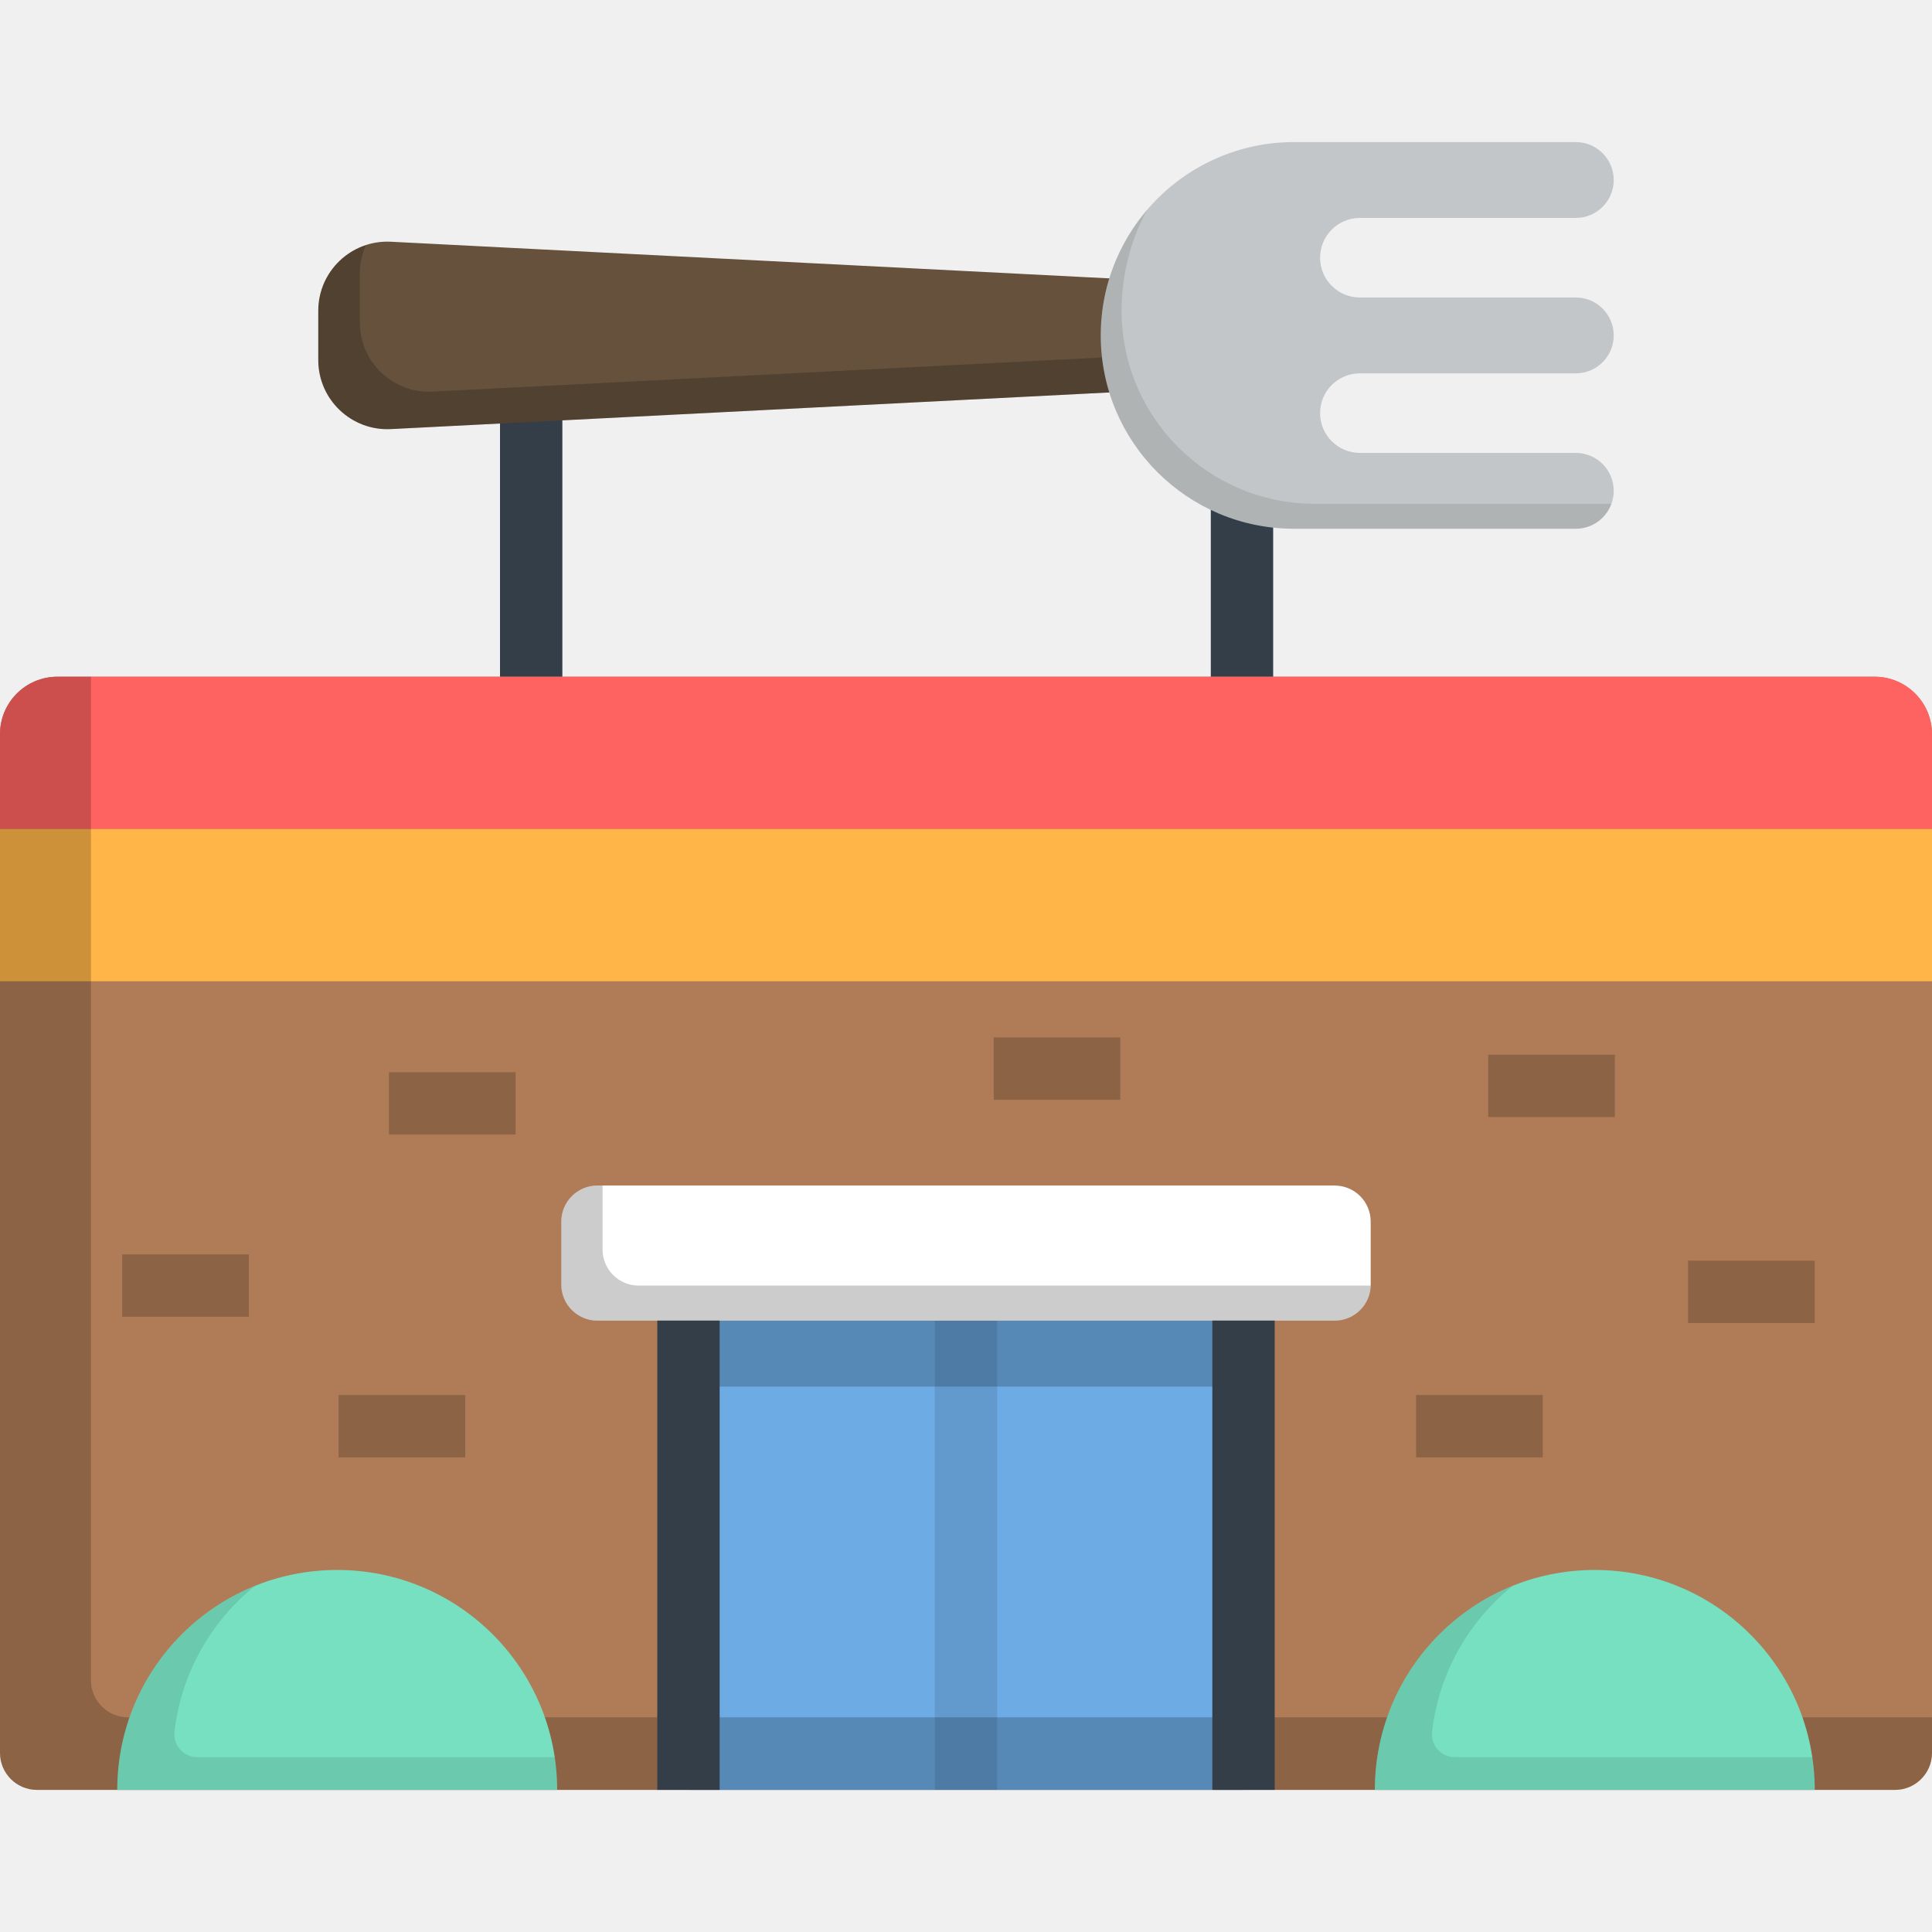
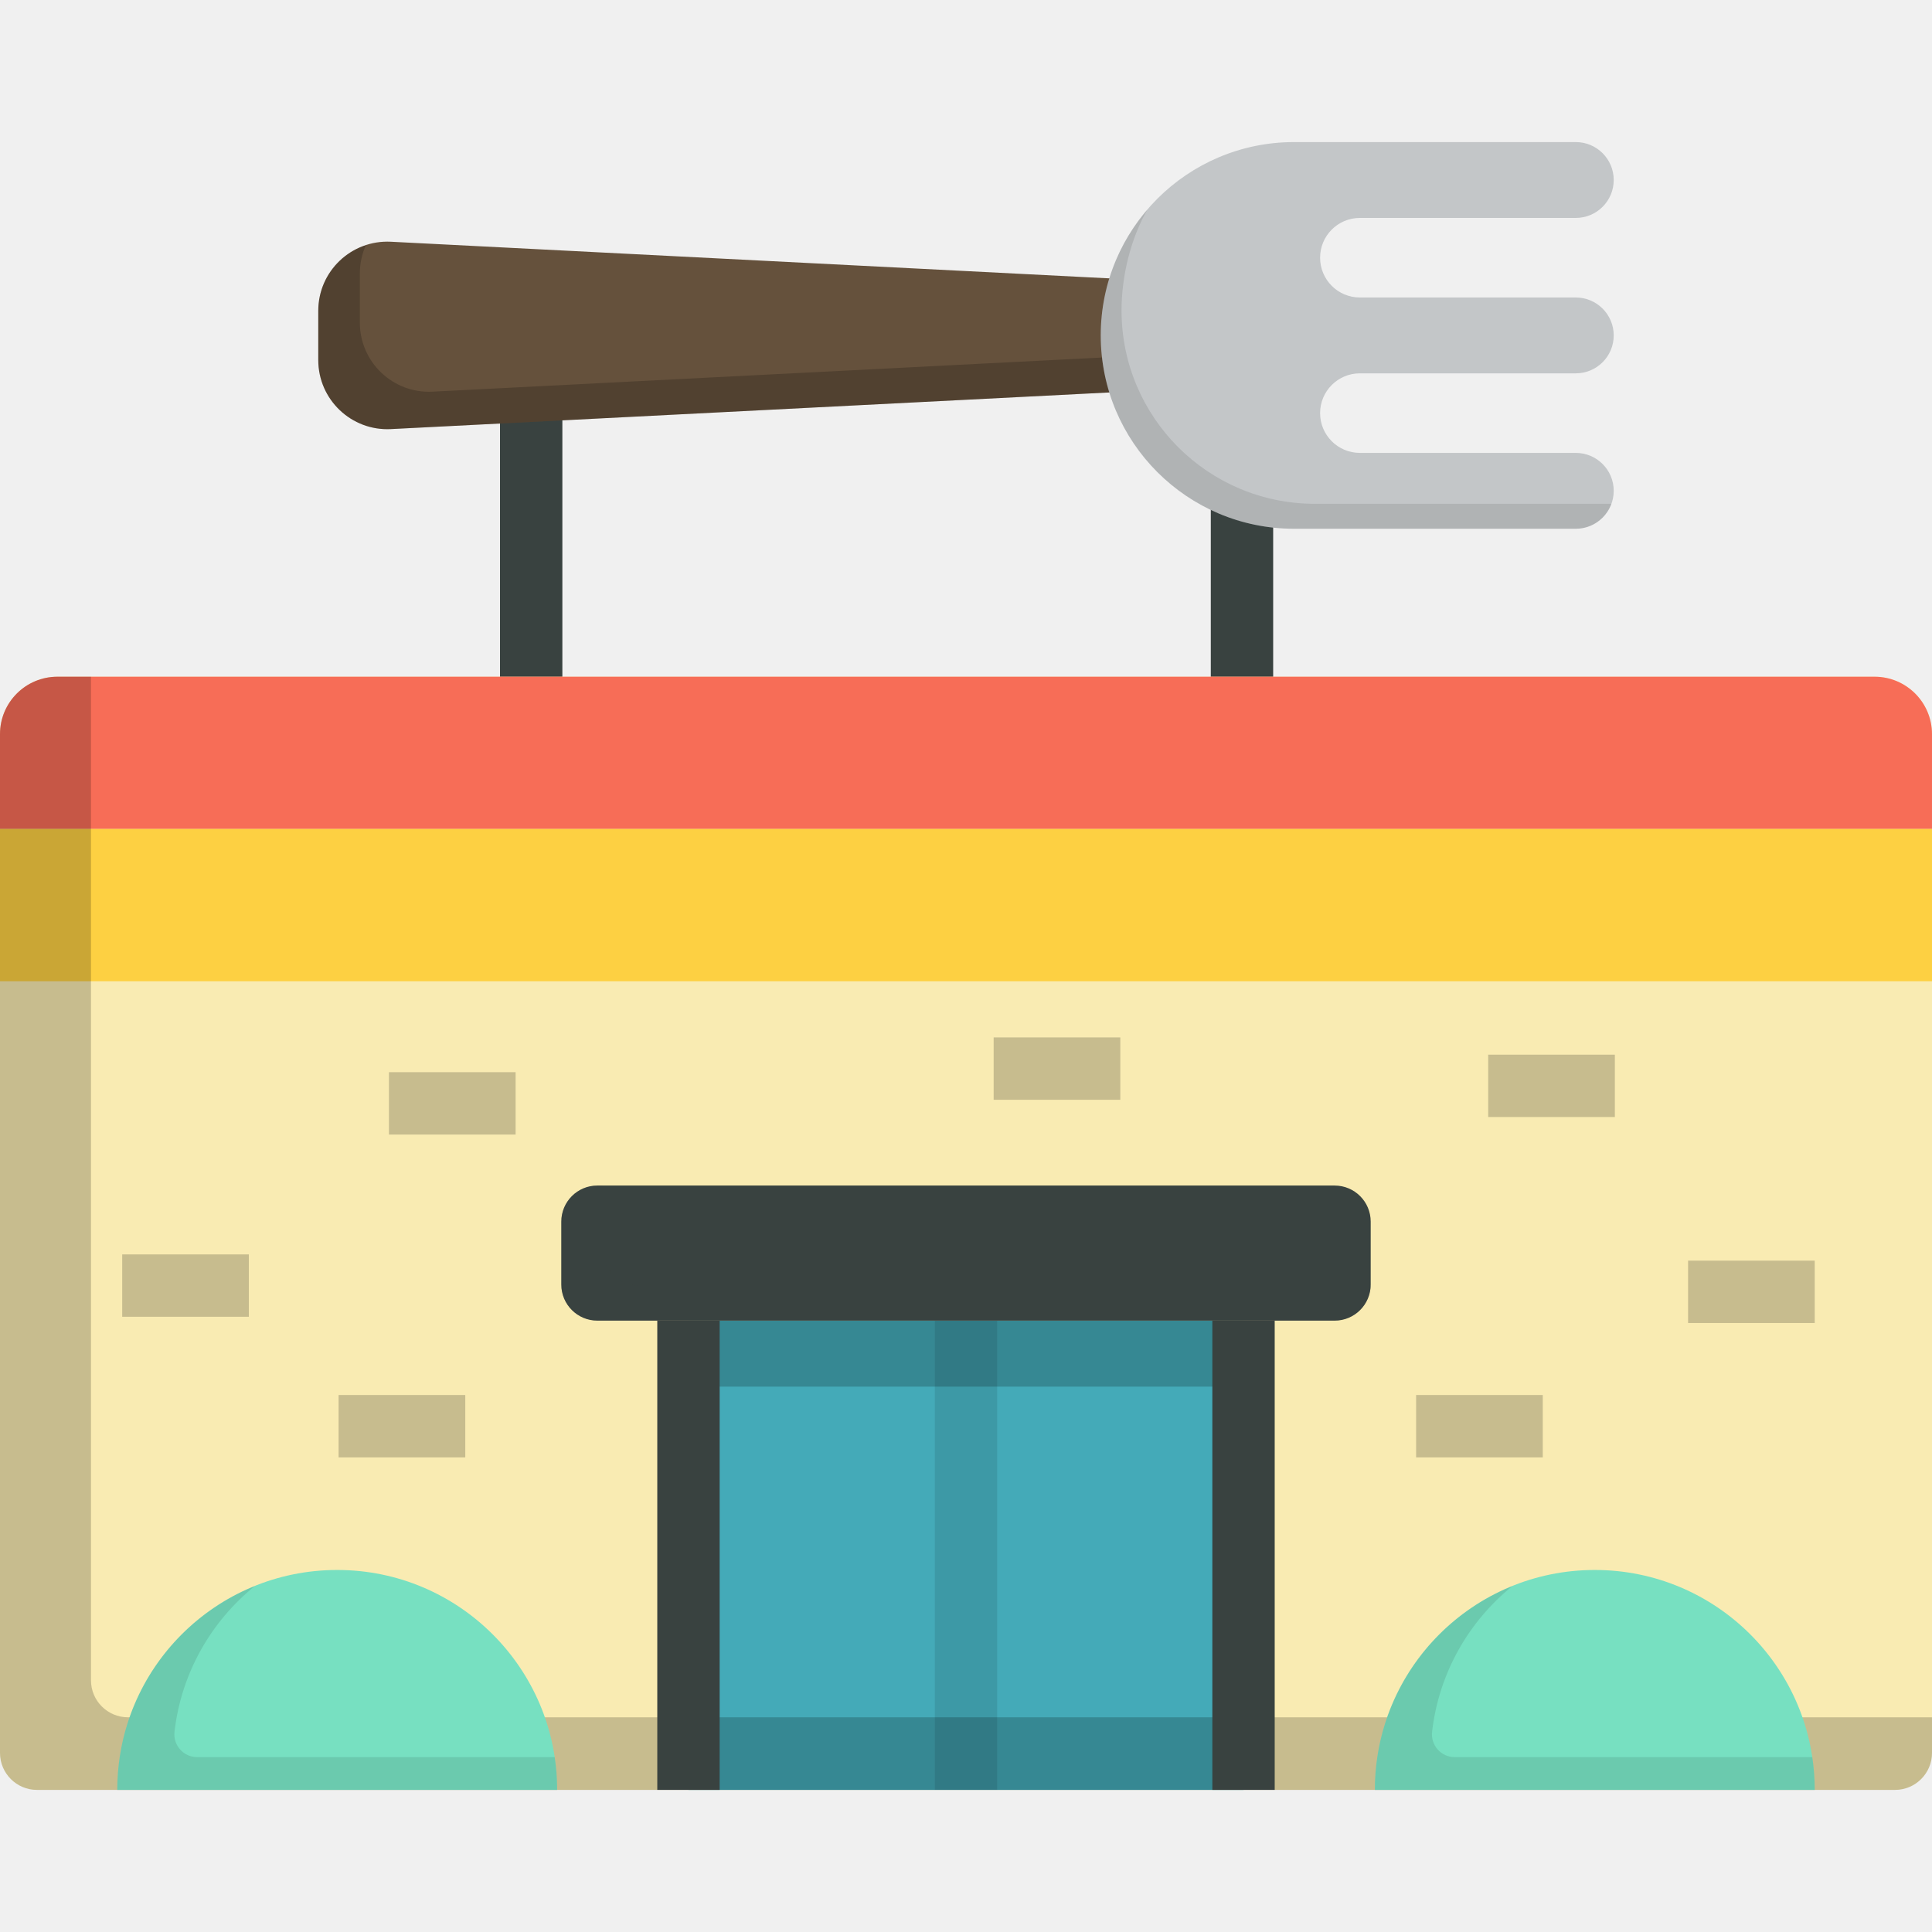
- <svg xmlns="http://www.w3.org/2000/svg" version="1.1" id="Layer_1" viewBox="0 0 512 512" xml:space="preserve">
-   <g>
-     <rect x="132.506" y="105.168" style="fill:#333E48;" width="16.527" height="89.028" />
-     <rect x="320.875" y="105.168" style="fill:#333E48;" width="16.527" height="89.028" />
+ <svg xmlns="http://www.w3.org/2000/svg" viewBox="0 0 512 512">
+   <g transform="matrix(1, 0, 0, 1, 7.105427357601002e-15, 0)">
+     <rect x="132.506" y="105.168" style="fill: rgb(57, 66, 64);" width="16.527" height="89.028" />
+     <rect x="320.875" y="105.168" style="fill: rgb(57, 66, 64);" width="16.527" height="89.028" />
  </g>
-   <path style="fill:#65513C;" d="M103.597,113.713l204.125-10.411V74.474L103.597,64.062c-10.47-0.534-19.251,7.811-19.251,18.294  v13.063C84.347,105.903,93.129,114.247,103.597,113.713z" />
-   <path style="opacity:0.2;enable-background:new    ;" d="M114.616,103.797c-10.47,0.534-19.251-7.811-19.251-18.294V72.44  c0-2.668,0.574-5.193,1.593-7.472c-7.289,2.394-12.612,9.233-12.612,17.388V95.42c0,10.483,8.782,18.828,19.251,18.294  l204.125-10.411v-9.355L114.616,103.797z" />
-   <path style="fill:#C3C6C8;" d="M427.653,130.073c0-5.551-4.5-10.05-10.051-10.05h-57.22c-5.822,0-10.542-4.72-10.542-10.542  s4.72-10.542,10.542-10.542h57.22c5.551,0,10.051-4.5,10.051-10.05c0-5.551-4.5-10.051-10.051-10.051h-57.22  c-5.822,0-10.542-4.72-10.542-10.542l0,0c0-5.822,4.72-10.542,10.542-10.542h57.22c5.551,0,10.051-4.5,10.051-10.05  c0-5.551-4.5-10.051-10.051-10.051h-74.657c-28.297,0-51.236,22.939-51.236,51.236c0,28.296,22.939,51.236,51.236,51.236h74.657  C423.153,140.123,427.653,135.623,427.653,130.073z" />
-   <path style="opacity:0.1;enable-background:new    ;" d="M348.454,133.512c-28.297,0-51.236-22.939-51.236-51.235  c0-9.308,2.504-19.143,6.843-26.734c-7.693,8.963-12.353,20.606-12.353,33.345c0,28.296,22.939,51.235,51.236,51.235h74.657  c4.34,0,8.027-2.757,9.434-6.611H348.454z" />
-   <path style="fill:#B07C57;" d="M496.784,179.336H15.216C6.813,179.336,0,186.149,0,194.553v269.984c0,5.415,4.391,9.806,9.806,9.806  h492.387c5.416,0,9.806-4.391,9.806-9.806V194.554C512,186.149,505.187,179.336,496.784,179.336z" />
-   <rect x="182.452" y="349.983" style="fill:#6DABE4;" width="147.094" height="124.364" />
-   <rect x="247.736" y="349.972" style="opacity:0.1;enable-background:new    ;" width="16.527" height="124.364" />
-   <rect x="182.452" y="349.983" style="opacity:0.2;enable-background:new    ;" width="147.094" height="17.487" />
-   <path style="fill:#FF6361;" d="M512,219.689H0v-25.136c0-8.404,6.813-15.216,15.216-15.216h481.567  c8.404,0,15.216,6.813,15.216,15.216V219.689z" />
-   <rect y="219.692" style="fill:#FFB547;" width="511.999" height="40.352" />
-   <path style="opacity:0.2;enable-background:new    ;" d="M33.917,455.104c-5.416,0-9.806-4.39-9.806-9.806v-265.96h-8.894  C6.813,179.337,0,186.15,0,194.554v269.984c0,5.415,4.391,9.806,9.806,9.806h492.387c5.416,0,9.806-4.391,9.806-9.806v-9.434  L33.917,455.104L33.917,455.104z" />
-   <path style="fill:#77E0C1;" d="M147.649,474.344c0-32.19-26.095-58.286-58.285-58.286s-58.286,26.096-58.286,58.286H147.649z" />
-   <g style="opacity:0.1;">
+   <path style="fill:#65513C;" d="M103.597,113.713l204.125-10.411V74.474L103.597,64.062c-10.47-0.534-19.251,7.811-19.251,18.294  v13.063C84.347,105.903,93.129,114.247,103.597,113.713z" transform="matrix(1, 0, 0, 1, 7.105427357601002e-15, 0)" />
+   <path style="opacity:0.2;enable-background:new    ;" d="M114.616,103.797c-10.47,0.534-19.251-7.811-19.251-18.294V72.44  c0-2.668,0.574-5.193,1.593-7.472c-7.289,2.394-12.612,9.233-12.612,17.388V95.42c0,10.483,8.782,18.828,19.251,18.294  l204.125-10.411v-9.355L114.616,103.797z" transform="matrix(1, 0, 0, 1, 7.105427357601002e-15, 0)" />
+   <path style="fill:#C3C6C8;" d="M427.653,130.073c0-5.551-4.5-10.05-10.051-10.05h-57.22c-5.822,0-10.542-4.72-10.542-10.542  s4.72-10.542,10.542-10.542h57.22c5.551,0,10.051-4.5,10.051-10.05c0-5.551-4.5-10.051-10.051-10.051h-57.22  c-5.822,0-10.542-4.72-10.542-10.542l0,0c0-5.822,4.72-10.542,10.542-10.542h57.22c5.551,0,10.051-4.5,10.051-10.05  c0-5.551-4.5-10.051-10.051-10.051h-74.657c-28.297,0-51.236,22.939-51.236,51.236c0,28.296,22.939,51.236,51.236,51.236h74.657  C423.153,140.123,427.653,135.623,427.653,130.073z" transform="matrix(1, 0, 0, 1, 7.105427357601002e-15, 0)" />
+   <path style="opacity:0.1;enable-background:new    ;" d="M348.454,133.512c-28.297,0-51.236-22.939-51.236-51.235  c0-9.308,2.504-19.143,6.843-26.734c-7.693,8.963-12.353,20.606-12.353,33.345c0,28.296,22.939,51.235,51.236,51.235h74.657  c4.34,0,8.027-2.757,9.434-6.611H348.454z" transform="matrix(1, 0, 0, 1, 7.105427357601002e-15, 0)" />
+   <path style="fill: rgb(249, 235, 178);" d="M496.784,179.336H15.216C6.813,179.336,0,186.149,0,194.553v269.984c0,5.415,4.391,9.806,9.806,9.806  h492.387c5.416,0,9.806-4.391,9.806-9.806V194.554C512,186.149,505.187,179.336,496.784,179.336z" transform="matrix(1, 0, 0, 1, 7.105427357601002e-15, 0)" />
+   <rect x="182.452" y="349.983" style="fill: rgb(68, 170, 184);" width="147.094" height="124.364" transform="matrix(1, 0, 0, 1, 7.105427357601002e-15, 0)" />
+   <rect x="247.736" y="349.972" style="opacity:0.1;enable-background:new    ;" width="16.527" height="124.364" transform="matrix(1, 0, 0, 1, 7.105427357601002e-15, 0)" />
+   <rect x="182.452" y="349.983" style="opacity:0.2;enable-background:new    ;" width="147.094" height="17.487" transform="matrix(1, 0, 0, 1, 7.105427357601002e-15, 0)" />
+   <path style="fill: rgb(247, 109, 87);" d="M512,219.689H0v-25.136c0-8.404,6.813-15.216,15.216-15.216h481.567  c8.404,0,15.216,6.813,15.216,15.216V219.689z" transform="matrix(1, 0, 0, 1, 7.105427357601002e-15, 0)" />
+   <rect y="219.692" style="fill: rgb(253, 208, 66);" width="511.999" height="40.352" transform="matrix(1, 0, 0, 1, 7.105427357601002e-15, 0)" />
+   <path style="opacity:0.2;enable-background:new    ;" d="M33.917,455.104c-5.416,0-9.806-4.39-9.806-9.806v-265.96h-8.894  C6.813,179.337,0,186.15,0,194.554v269.984c0,5.415,4.391,9.806,9.806,9.806h492.387c5.416,0,9.806-4.391,9.806-9.806v-9.434  L33.917,455.104L33.917,455.104z" transform="matrix(1, 0, 0, 1, 7.105427357601002e-15, 0)" />
+   <path style="fill:#77E0C1;" d="M147.649,474.344c0-32.19-26.095-58.286-58.285-58.286s-58.286,26.096-58.286,58.286H147.649z" transform="matrix(1, 0, 0, 1, 7.105427357601002e-15, 0)" />
+   <g style="opacity:0.1;" transform="matrix(1, 0, 0, 1, 7.105427357601002e-15, 0)">
    <path d="M147.001,465.658H52.237c-3.607,0-6.402-3.151-5.99-6.734c1.793-15.579,9.732-29.282,21.327-38.639   c-21.393,8.631-36.497,29.575-36.497,54.059h116.57C147.649,471.392,147.425,468.493,147.001,465.658z" />
  </g>
-   <path style="fill:#77E0C1;" d="M364.351,474.344c0-32.19,26.096-58.286,58.285-58.286c32.19,0,58.286,26.096,58.286,58.286H364.351z  " />
-   <g style="opacity:0.1;">
+   <path style="fill:#77E0C1;" d="M364.351,474.344c0-32.19,26.096-58.286,58.285-58.286c32.19,0,58.286,26.096,58.286,58.286H364.351z  " transform="matrix(1, 0, 0, 1, 7.105427357601002e-15, 0)" />
+   <g style="opacity:0.1;" transform="matrix(1, 0, 0, 1, 7.105427357601002e-15, 0)">
    <path d="M480.275,465.658h-94.764c-3.607,0-6.402-3.151-5.99-6.734c1.793-15.579,9.732-29.282,21.327-38.639   c-21.393,8.631-36.497,29.575-36.497,54.059h116.57C480.922,471.392,480.698,468.493,480.275,465.658z" />
  </g>
-   <path style="fill:#FFFFFF;" d="M353.691,314.182H158.309c-5.279,0-9.558,4.28-9.558,9.558v16.681c0,5.279,4.28,9.558,9.558,9.558  h195.382c5.279,0,9.558-4.28,9.558-9.558V323.74C363.25,318.461,358.97,314.182,353.691,314.182z" />
-   <path style="opacity:0.2;enable-background:new    ;" d="M169.243,340.691c-5.279,0-9.558-4.28-9.558-9.558v-16.681  c0-0.091,0.011-0.18,0.013-0.27h-1.391c-5.279,0-9.558,4.28-9.558,9.558v16.681c0,5.279,4.28,9.558,9.558,9.558H353.69  c5.187,0,9.401-4.136,9.545-9.288H169.243z" />
-   <g>
-     <rect x="321.283" y="349.972" style="fill:#333E48;" width="16.527" height="124.364" />
-     <rect x="174.188" y="349.972" style="fill:#333E48;" width="16.527" height="124.364" />
+   <path style="fill: rgb(57, 66, 64);" d="M353.691,314.182H158.309c-5.279,0-9.558,4.28-9.558,9.558v16.681c0,5.279,4.28,9.558,9.558,9.558  h195.382c5.279,0,9.558-4.28,9.558-9.558V323.74C363.25,318.461,358.97,314.182,353.691,314.182z" transform="matrix(1, 0, 0, 1, 7.105427357601002e-15, 0)" />
+   <path style="opacity: 0.2; fill: rgb(57, 66, 64);" d="M169.243,340.691c-5.279,0-9.558-4.28-9.558-9.558v-16.681  c0-0.091,0.011-0.18,0.013-0.27h-1.391c-5.279,0-9.558,4.28-9.558,9.558v16.681c0,5.279,4.28,9.558,9.558,9.558H353.69  c5.187,0,9.401-4.136,9.545-9.288H169.243z" transform="matrix(1, 0, 0, 1, 7.105427357601002e-15, 0)" />
+   <g transform="matrix(1, 0, 0, 1, 7.105427357601002e-15, 0)">
+     <rect x="321.283" y="349.972" style="fill: rgb(57, 66, 64);" width="16.527" height="124.364" />
+     <rect x="174.188" y="349.972" style="fill: rgb(57, 66, 64);" width="16.527" height="124.364" />
  </g>
-   <g style="opacity:0.2;">
+   <g style="opacity:0.2;" transform="matrix(1, 0, 0, 1, 7.105427357601002e-15, 0)">
    <rect x="103.076" y="284.138" width="33.566" height="16.527" />
    <rect x="32.385" y="332.431" width="33.566" height="16.527" />
    <rect x="89.733" y="369.695" width="33.567" height="16.527" />
    <rect x="394.389" y="279.499" width="33.566" height="16.527" />
    <rect x="263.327" y="274.927" width="33.567" height="16.527" />
    <rect x="375.284" y="369.695" width="33.566" height="16.527" />
    <rect x="447.354" y="334.084" width="33.566" height="16.527" />
  </g>
</svg>
